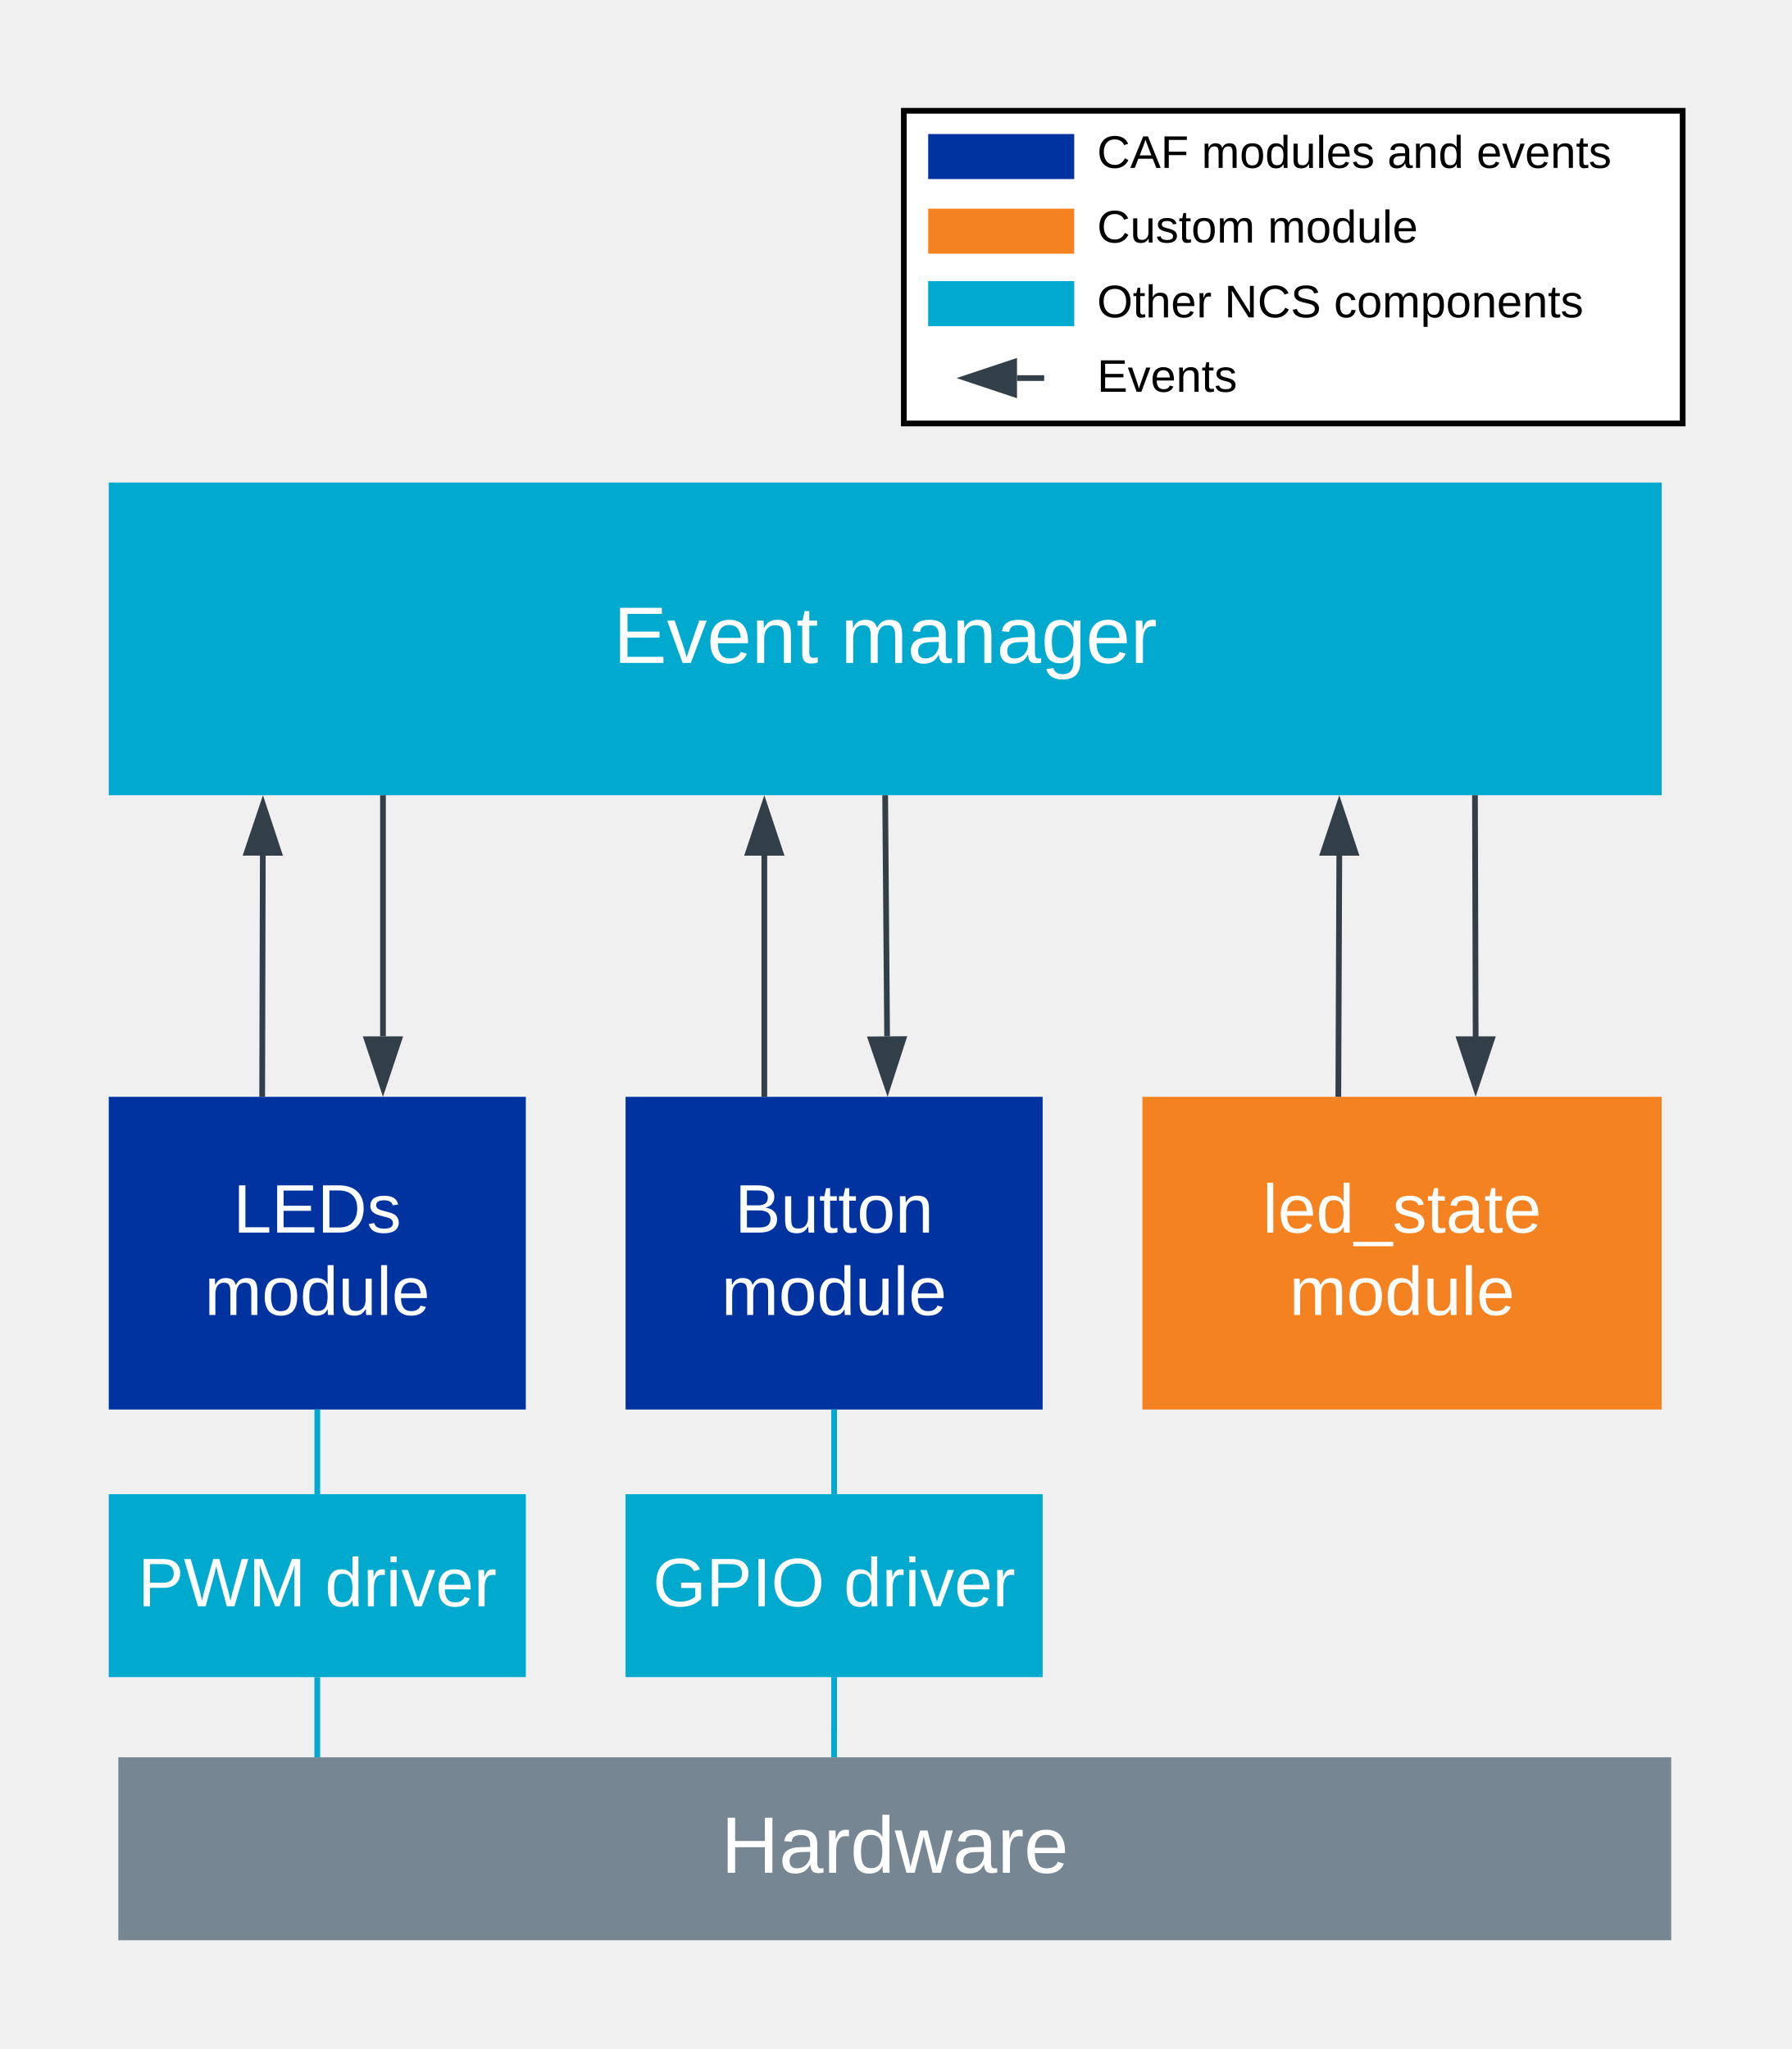
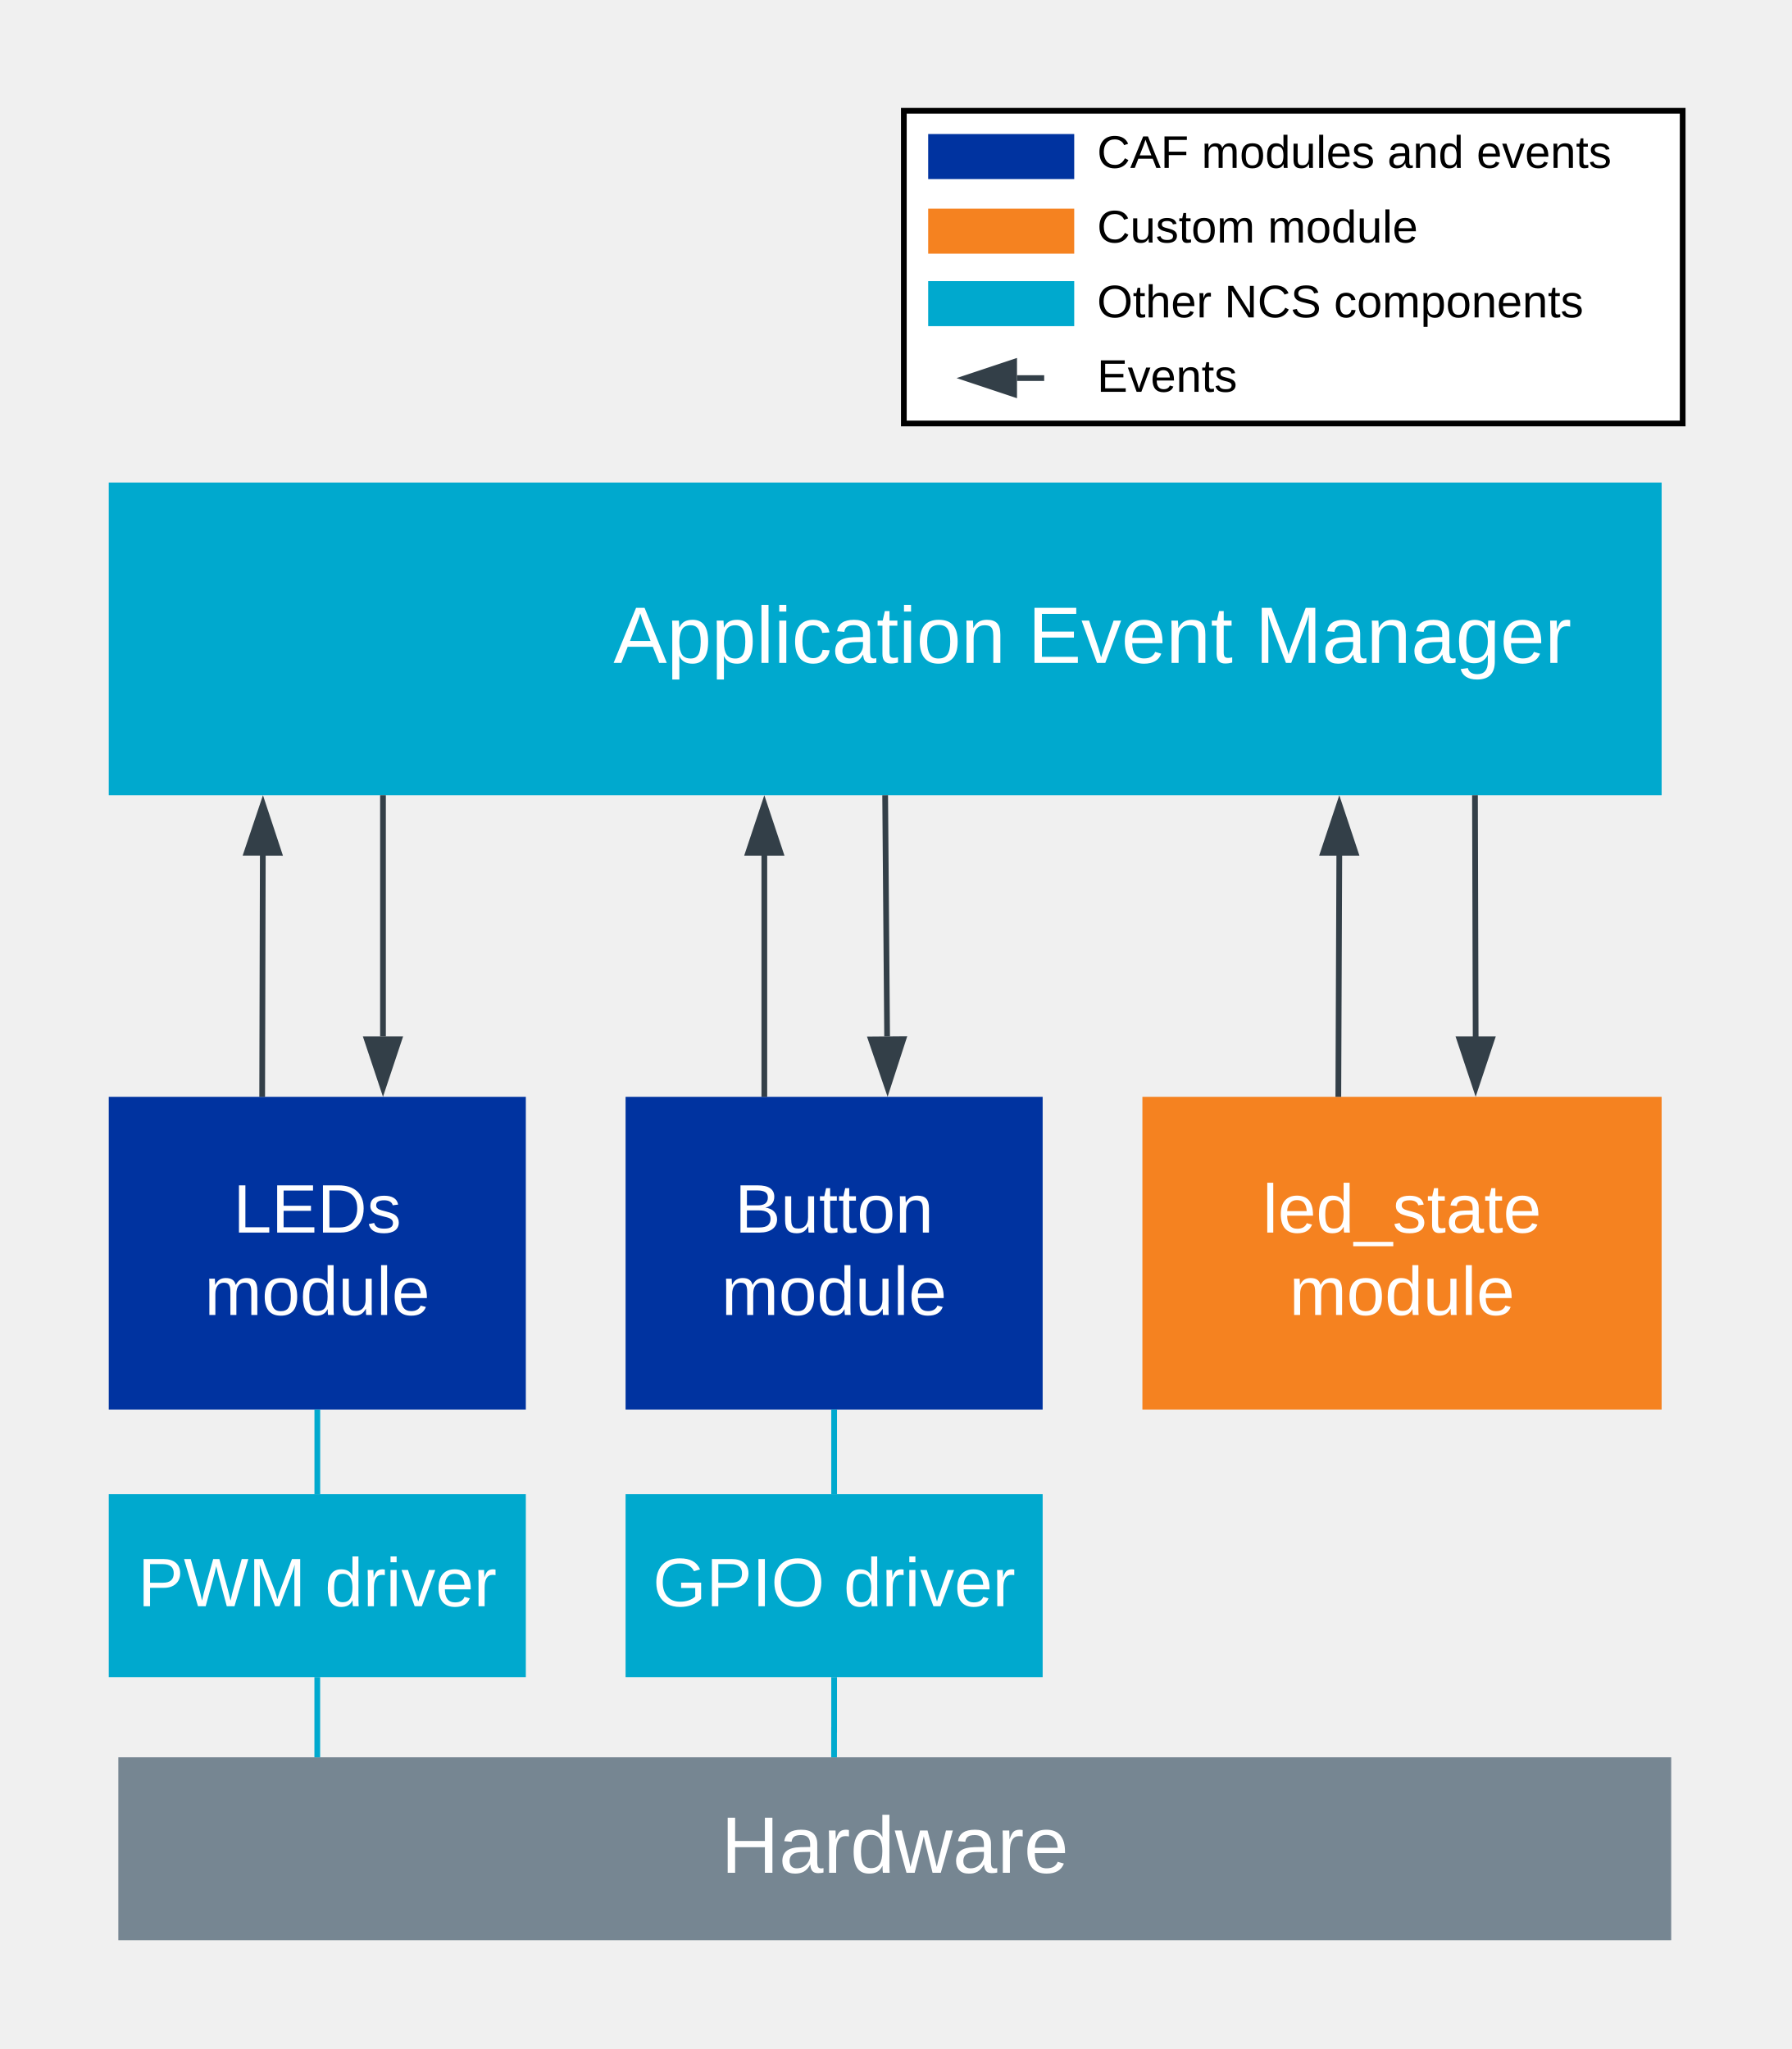
<svg xmlns="http://www.w3.org/2000/svg" xmlns:xlink="http://www.w3.org/1999/xlink" width="4.347in" height="4.973in" viewBox="0 0 312.967 358.024" xml:space="preserve" color-interpolation-filters="sRGB" class="st15">
  <style type="text/css">
	
		.st1 {fill:#00a9ce;stroke:none;stroke-width:1}
		.st2 {fill:#ffffff;font-family:Arial;font-size:1.167em}
		.st3 {fill:#0033a0;stroke:none;stroke-width:1}
		.st4 {fill:#ffffff;font-family:Arial;font-size:1em}
		.st5 {font-size:1em}
		.st6 {fill:#f58220;stroke:none;stroke-width:1}
		.st7 {fill:#768692;stroke:none;stroke-width:1}
		.st8 {marker-end:url(#mrkr13-23);stroke:#333f48;stroke-linecap:butt;stroke-width:1}
		.st9 {fill:#333f48;fill-opacity:1;stroke:#333f48;stroke-opacity:1;stroke-width:0.284}
		.st10 {marker-start:url(#mrkr13-34);stroke:#333f48;stroke-linecap:butt;stroke-width:1}
		.st11 {stroke:#00a9ce;stroke-linecap:butt;stroke-width:1}
		.st12 {fill:#ffffff;stroke:#000000;stroke-width:1}
		.st13 {fill:none;stroke:none;stroke-width:1}
		.st14 {fill:#000000;font-family:Arial;font-size:0.667em}
		.st15 {fill:none;fill-rule:evenodd;font-size:12px;overflow:visible;stroke-linecap:square;stroke-miterlimit:3}
	
	</style>
  <defs id="Markers">
    <g id="lend13">
      <path d="M 3 1 L 0 0 L 3 -1 L 3 1 " style="stroke:none" />
    </g>
    <marker id="mrkr13-23" class="st9" refX="-10.56" orient="auto" markerUnits="strokeWidth" overflow="visible">
      <use xlink:href="#lend13" transform="scale(-3.52,-3.52) " />
    </marker>
    <marker id="mrkr13-34" class="st9" refX="10.2" orient="auto" markerUnits="strokeWidth" overflow="visible">
      <use xlink:href="#lend13" transform="scale(3.52) " />
    </marker>
  </defs>
  <g>
    <g id="shape6-1" transform="translate(19,-219.073)">
      <rect x="0" y="303.383" width="271.29" height="54.64" class="st1" />
-       <text x="88.17" y="334.9" class="st2">Event manager</text>
+       <text x="88.17" y="334.9" class="st2">Application Event Manager</text>
    </g>
    <g id="shape9-4" transform="translate(19,-111.733)">
      <rect x="0" y="303.383" width="72.864" height="54.64" class="st3" />
      <text x="21.76" y="327.1" class="st4">LEDs <tspan x="16.75" dy="1.2em" class="st5">module</tspan>
      </text>
    </g>
    <g id="shape10-8" transform="translate(199.581,-111.733)">
      <rect x="0" y="303.383" width="90.709" height="54.64" class="st6" />
      <text x="21" y="327.1" class="st4">led_state <tspan x="25.68" dy="1.2em" class="st5">module</tspan>
      </text>
    </g>
    <g id="shape12-12" transform="translate(19,-64.9757)">
      <rect x="0" y="326.061" width="72.864" height="31.963" class="st1" />
      <text x="5.1" y="345.64" class="st4">PWM driver</text>
    </g>
    <g id="shape13-15" transform="translate(20.673,-19)">
      <rect x="0" y="326.061" width="271.29" height="31.963" class="st7" />
      <text x="105.3" y="346.24" class="st2">Hardware</text>
    </g>
    <g id="shape25-18" transform="translate(38.7828,-166.374)">
      <path d="M7.02 358.02 L7.13 315.88" class="st8" />
    </g>
    <g id="shape27-24" transform="translate(73.9982,-219.073)">
      <path d="M-7.09 358.02 L-7.09 400.16" class="st8" />
    </g>
    <g id="shape28-29" transform="translate(240.998,-219.073)">
      <path d="M-7.02 368.22 L-7.02 368.58 L-7.19 410.72" class="st10" />
    </g>
    <g id="shape29-35" transform="translate(264.841,-166.374)">
      <path d="M-7.04 347.82 L-7.04 347.46 L-7.16 305.32" class="st10" />
    </g>
    <g id="shape33-40" transform="translate(48.3456,-111.733)">
      <path d="M7.09 358.02 L7.09 372.82" class="st11" />
    </g>
    <g id="shape45-43" transform="translate(109.29,-111.733)">
      <rect x="0" y="303.383" width="72.864" height="54.64" class="st3" />
      <text x="19.09" y="327.1" class="st4">Button <tspan x="16.75" dy="1.2em" class="st5">module</tspan>
      </text>
    </g>
    <g id="shape61-47" transform="translate(147.77,-219.073)">
      <path d="M6.87 358.02 L7.21 400.16" class="st8" />
    </g>
    <g id="shape72-52" transform="translate(109.29,-64.9757)">
      <rect x="0" y="326.061" width="72.864" height="31.963" class="st1" />
      <text x="4.76" y="345.64" class="st4">GPIO driver</text>
    </g>
    <g id="shape73-55" transform="translate(138.636,-96.9387)">
      <path d="M7.09 358.02 L7.09 343.23" class="st11" />
    </g>
    <g id="shape74-58" transform="translate(157.904,-284.032)">
      <rect x="0" y="303.383" width="136.063" height="54.64" class="st12" />
    </g>
    <g id="shape75-60" transform="translate(162.156,-313.702)">
      <rect x="0" y="350.155" width="25.512" height="7.869" class="st6" />
    </g>
    <g id="shape76-62" transform="translate(162.156,-301.039)">
      <rect x="0" y="350.155" width="25.512" height="7.869" class="st1" />
    </g>
    <g id="shape79-64" transform="translate(187.667,-297.037)">
      <rect x="0" y="342.15" width="106.299" height="15.874" class="st13" />
      <text x="4" y="352.49" class="st14">Other NCS components</text>
    </g>
    <g id="shape82-67" transform="translate(182.423,-284.882)">
      <path d="M0 350.94 L-4.75 350.94" class="st8" />
    </g>
    <g id="shape83-72" transform="translate(187.667,-310.11)">
      <rect x="0" y="342.15" width="106.299" height="15.874" class="st13" />
      <text x="4" y="352.49" class="st14">Custom module</text>
    </g>
    <g id="shape84-75" transform="translate(187.667,-284.032)">
      <rect x="0" y="342.15" width="106.299" height="15.874" class="st13" />
      <text x="4" y="352.49" class="st14">Events</text>
    </g>
    <g id="shape86-78" transform="translate(162.156,-326.741)">
      <rect x="0" y="350.155" width="25.512" height="7.869" class="st3" />
    </g>
    <g id="shape87-80" transform="translate(187.667,-323.15)">
      <rect x="0" y="342.15" width="106.299" height="15.874" class="st13" />
      <text x="4" y="352.49" class="st14">CAF modules and events</text>
    </g>
    <g id="shape90-83" transform="translate(152.805,-65.056)">
      <path d="M-7.08 358.1 L-7.08 367.36 L-7.09 367.36 L-7.09 372.12" class="st11" />
    </g>
    <g id="shape91-86" transform="translate(62.5183,-65.056)">
      <path d="M-7.09 358.1 L-7.09 370.93 L-7.09 370.93 L-7.09 372.12" class="st11" />
    </g>
    <g id="shape92-89" transform="translate(126.439,-166.374)">
      <path d="M7.09 358.02 L7.09 315.88" class="st8" />
    </g>
  </g>
</svg>
